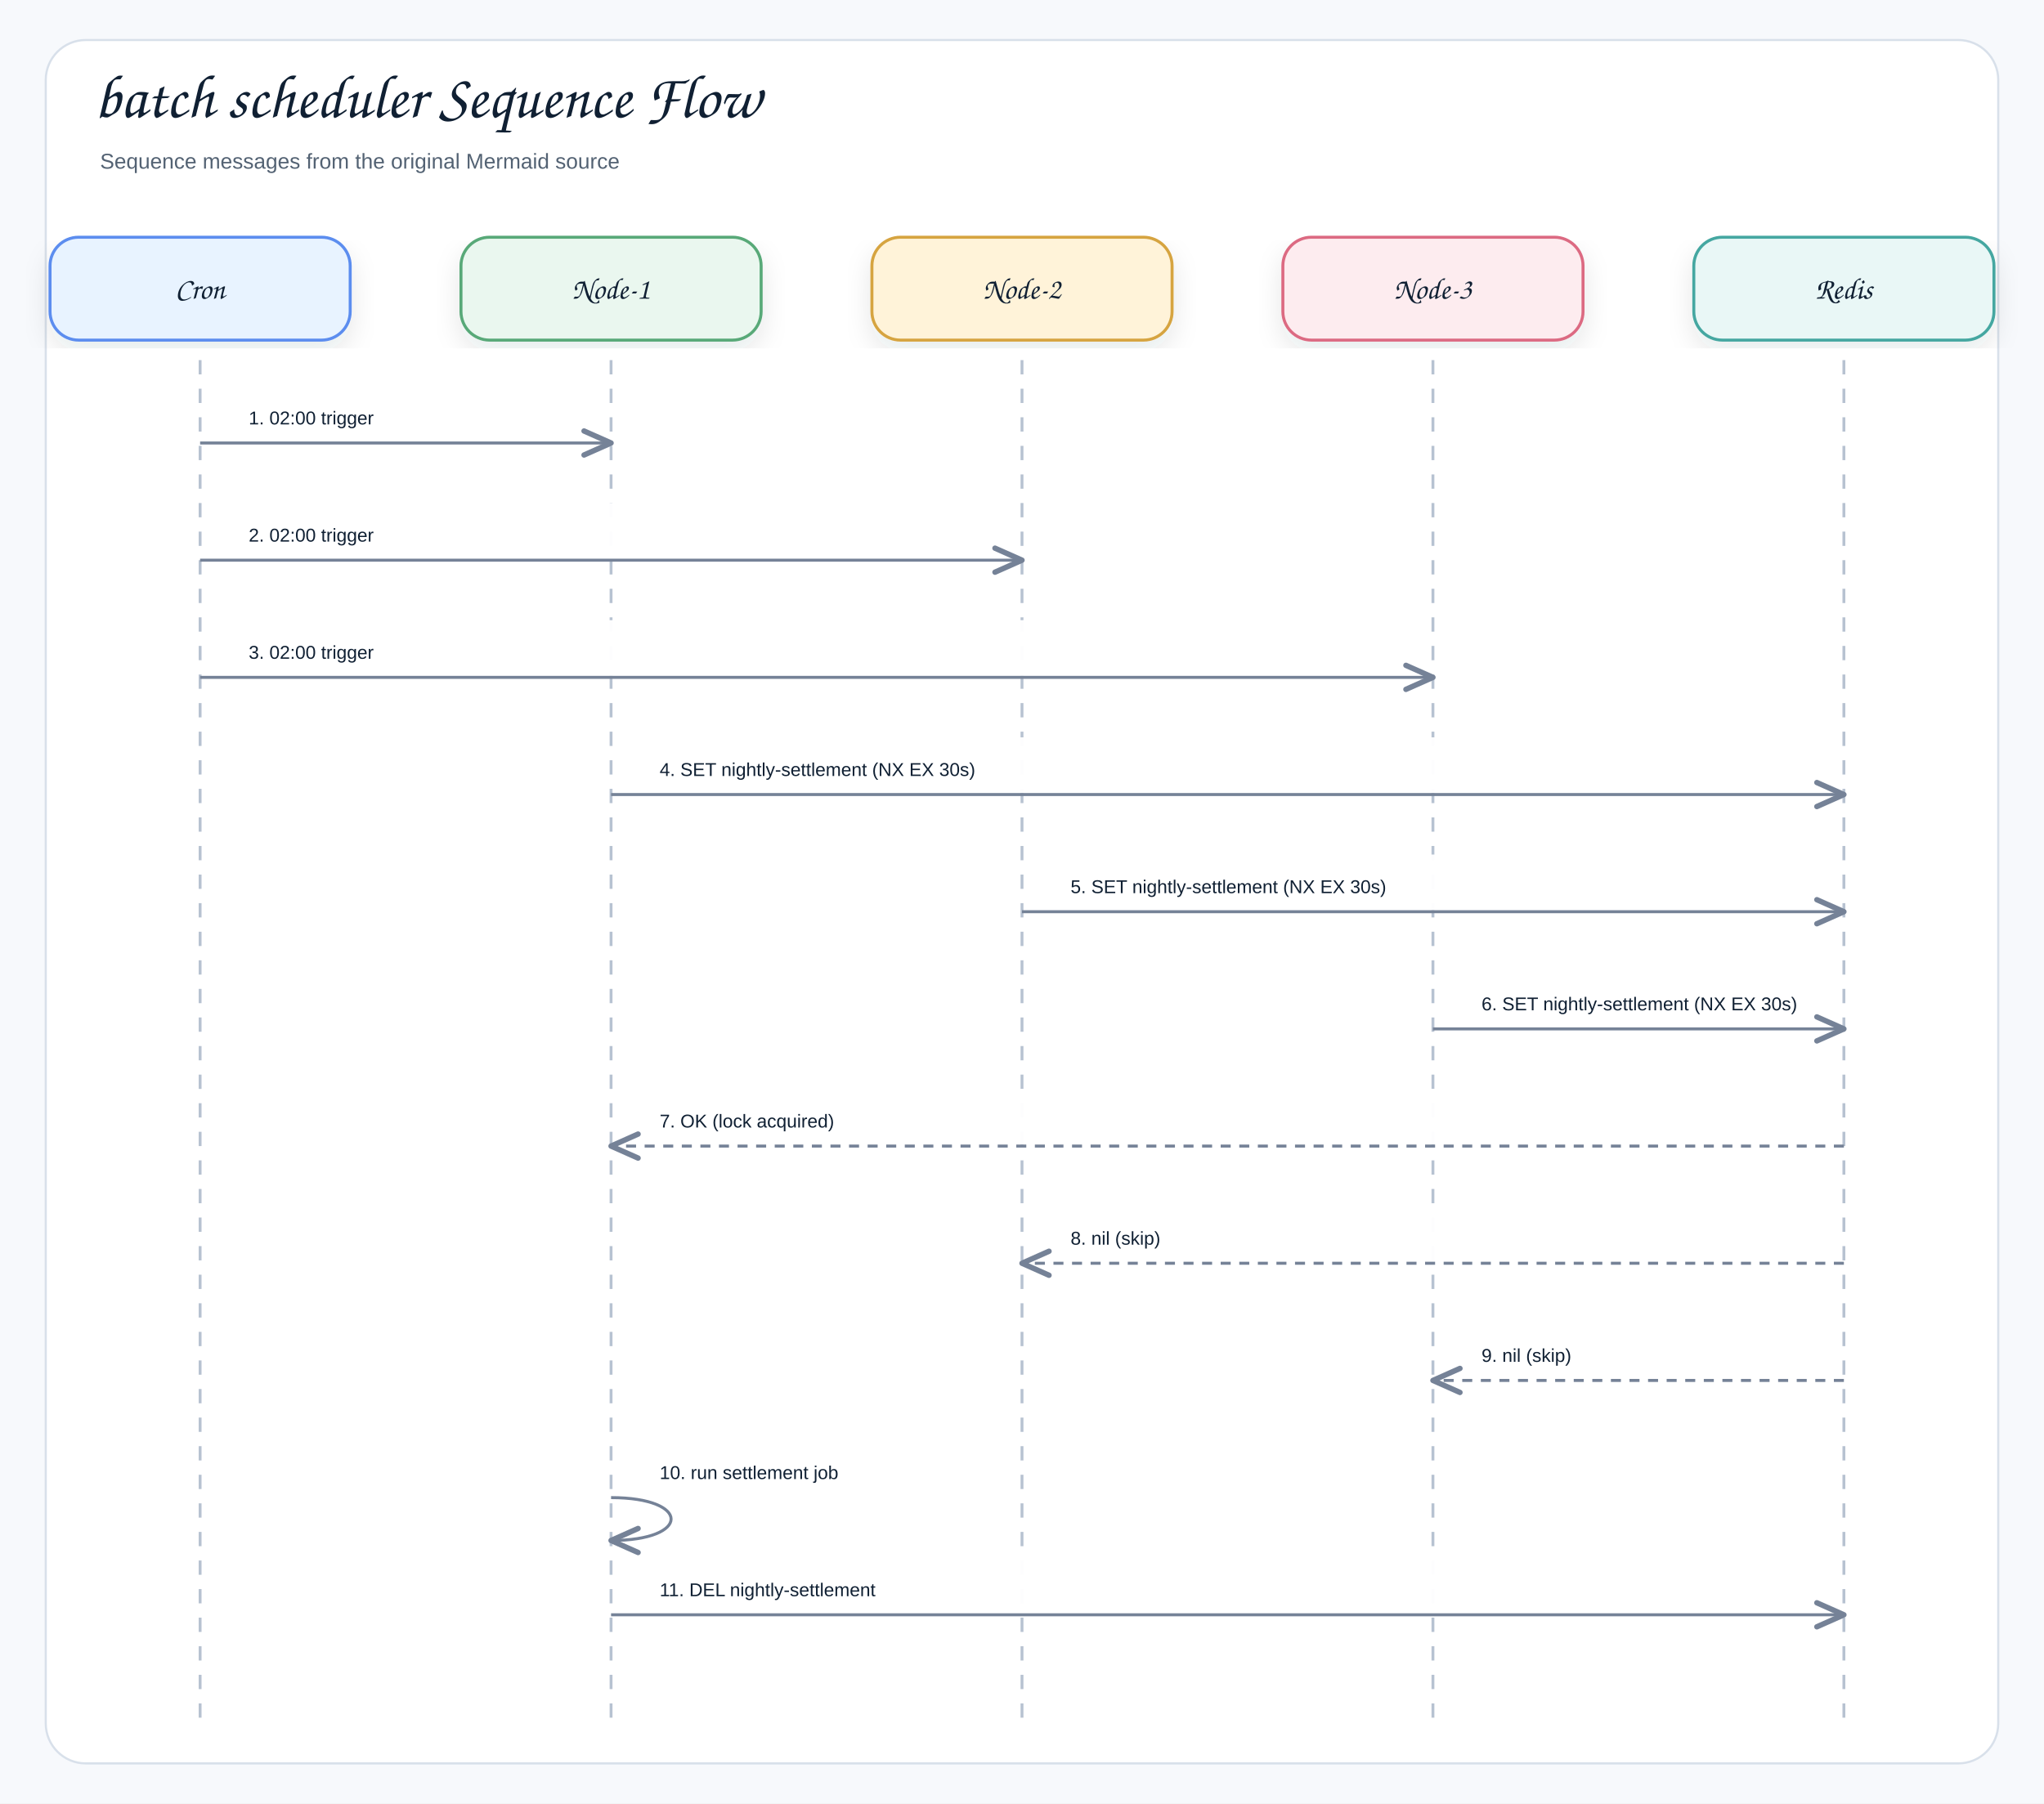
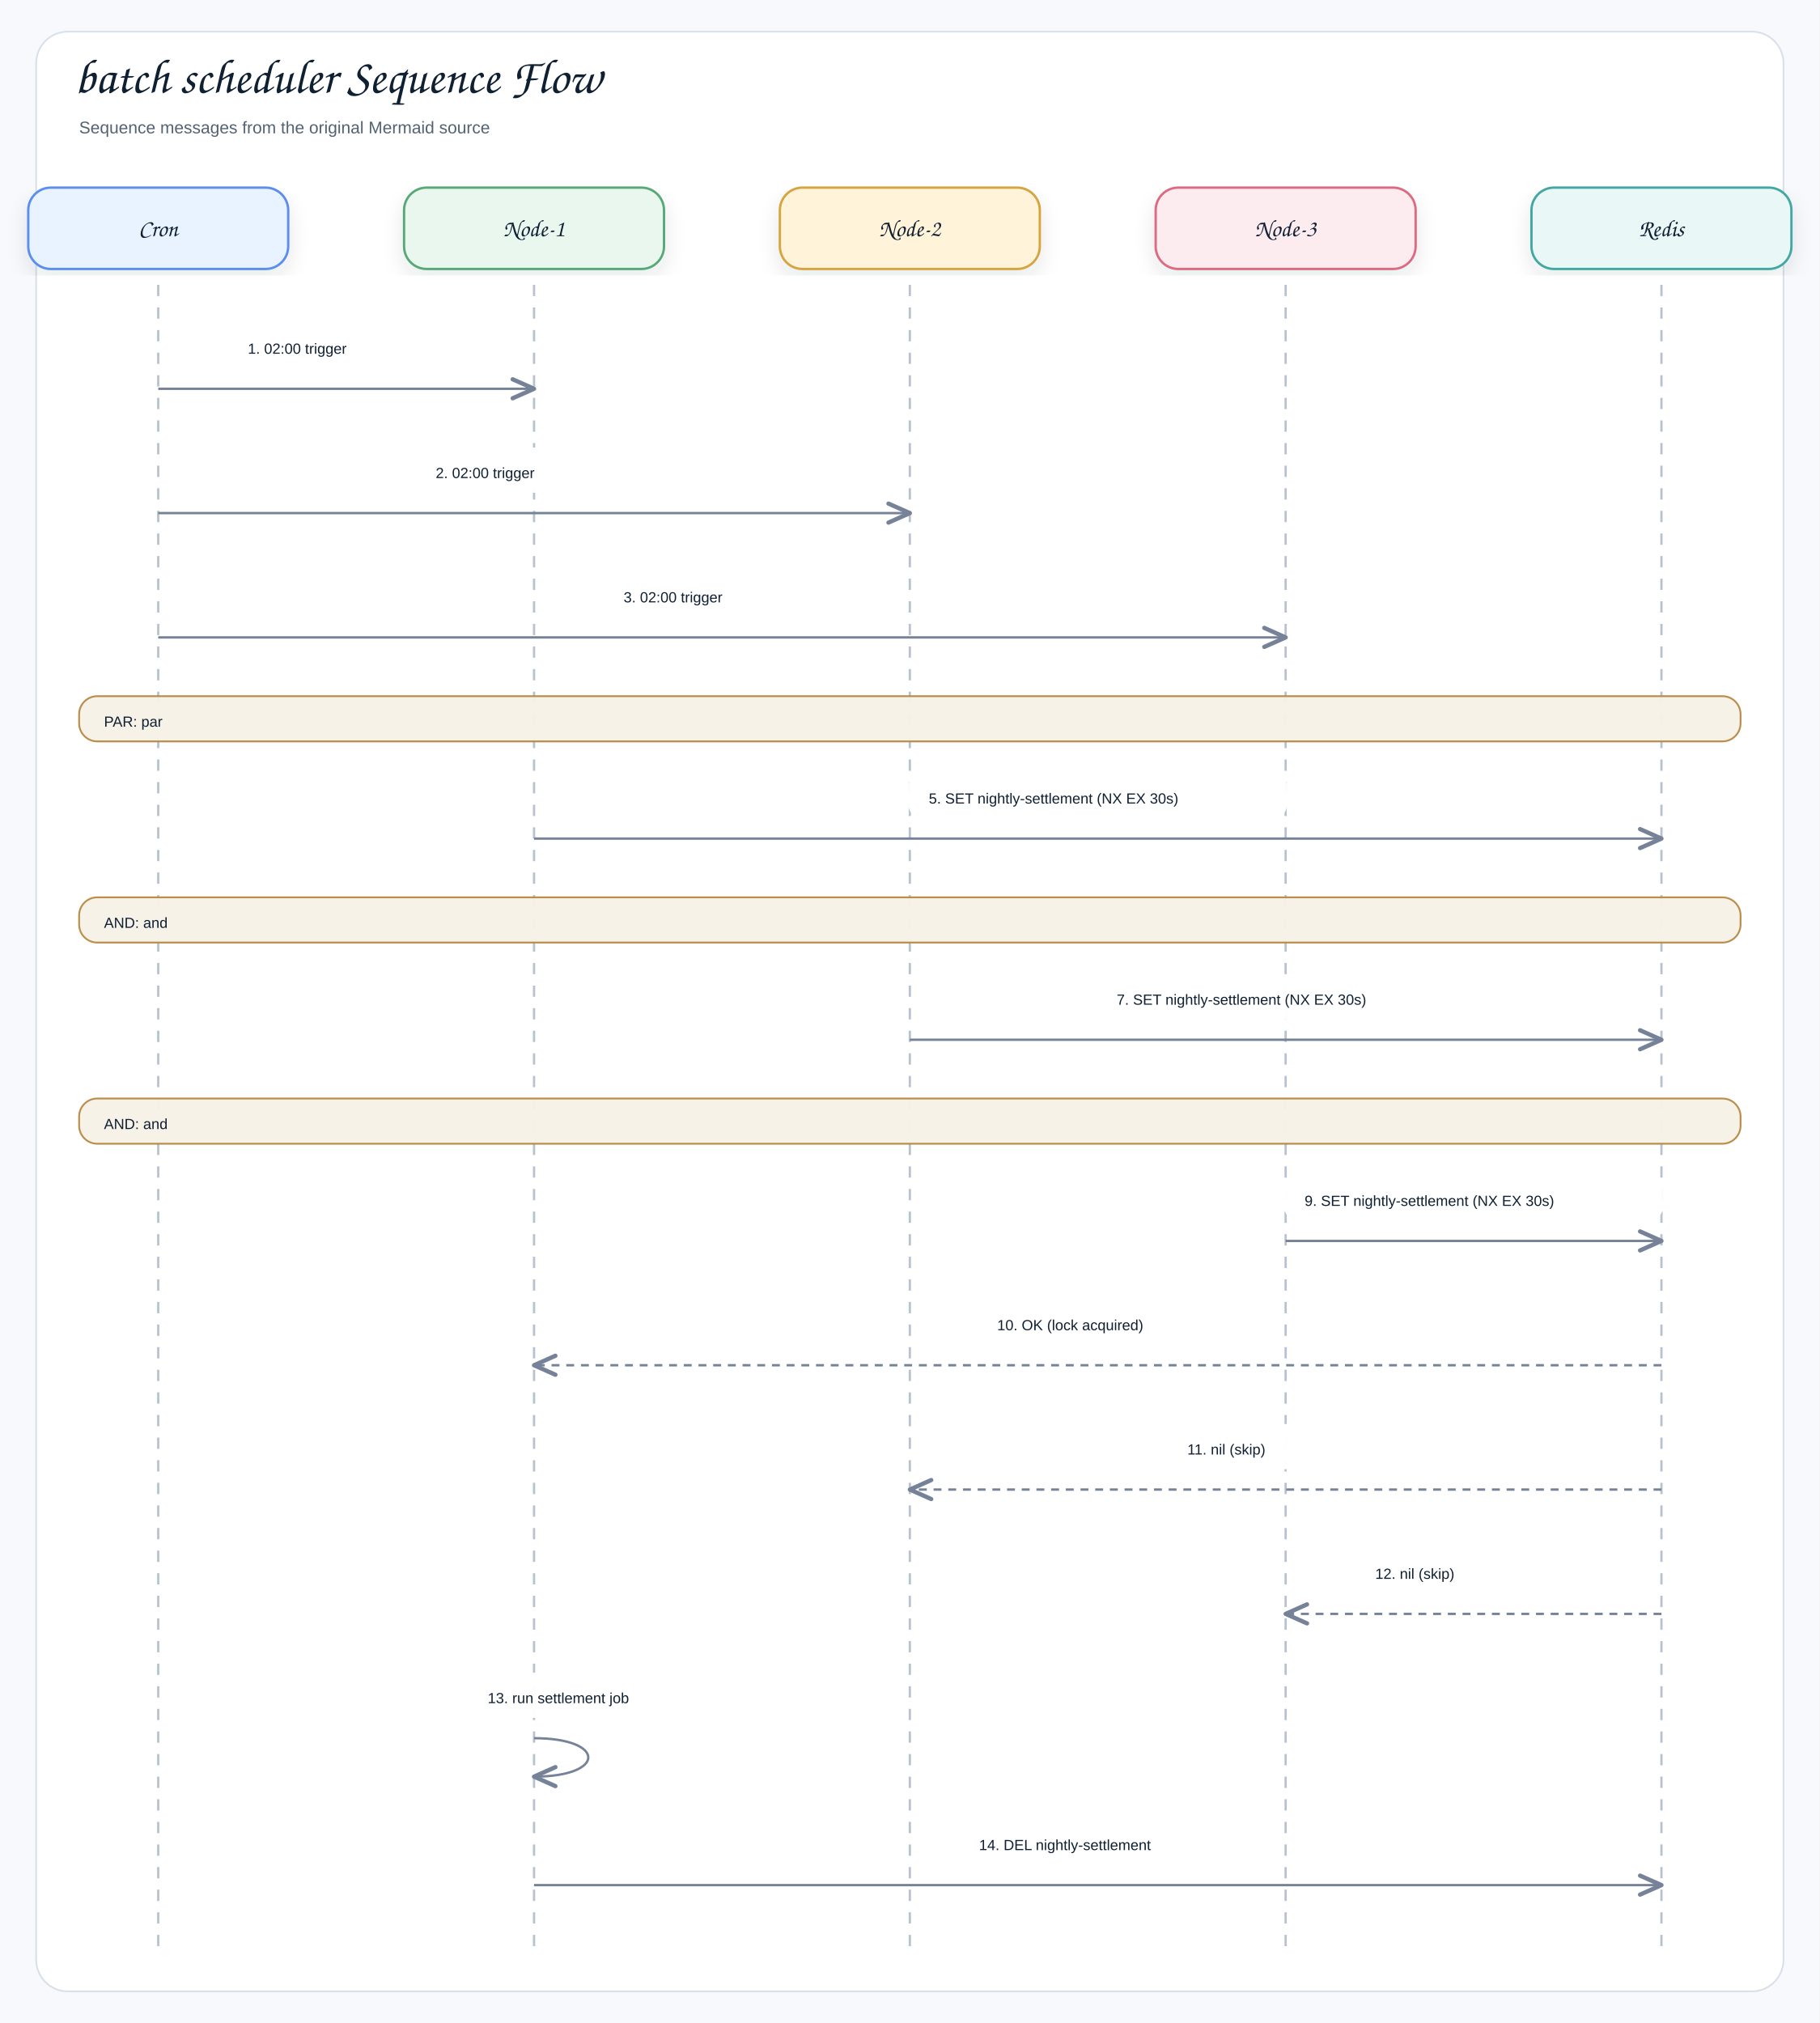
- <svg xmlns="http://www.w3.org/2000/svg" width="1430" height="1262" viewBox="0 0 1430 1262" role="img" aria-label="batch scheduler Sequence Flow">
+ <svg xmlns="http://www.w3.org/2000/svg" width="1610" height="1790" viewBox="0 0 1610 1790" role="img" aria-label="batch scheduler Sequence Flow">
  <defs>
    <filter id="shadow" x="-8%" y="-8%" width="116%" height="116%">
      <feDropShadow dx="0" dy="8" stdDeviation="9" flood-color="#1f2937" flood-opacity="0.10" />
    </filter>
    <marker id="openArrow" markerWidth="12" markerHeight="10" refX="10" refY="5" orient="auto" markerUnits="strokeWidth">
      <path d="M 1 1 L 10 5 L 1 9" fill="none" stroke="#758297" stroke-width="1.8" stroke-linecap="round" stroke-linejoin="round" />
    </marker>
    <marker id="inherit" markerWidth="14" markerHeight="12" refX="12" refY="6" orient="auto" markerUnits="strokeWidth">
      <path d="M 0 1 L 12 6 L 0 11 Z" fill="#ffffff" stroke="#758297" stroke-width="1.8" />
    </marker>
    <style>
    .canvas{fill:#f7f9fc}.frame{fill:#fff;stroke:#d8e0ea;stroke-width:1.5}
    .title{font-family:"Architects Daughter","Comic Sans MS","Comic Sans",cursive;font-size:43px;font-weight:400;fill:#102033}
    .subtitle{font-family:"Comic Sans MS","Comic Sans","Comic Neue",Arial,sans-serif;font-size:15px;font-weight:400;fill:#536273}
    .label{font-family:"Architects Daughter","Comic Sans MS","Comic Sans",cursive;font-size:25px;font-weight:400;fill:#102033}
    .smallLabel{font-family:"Architects Daughter","Comic Sans MS","Comic Sans",cursive;font-size:21px;font-weight:400;fill:#102033}
    .mono{font-family:"Comic Sans MS","Comic Sans","Comic Neue",Arial,sans-serif;font-size:12px;font-weight:400;fill:#102033}
    .small{font-family:"Comic Sans MS","Comic Sans","Comic Neue",Arial,sans-serif;font-size:12px;font-weight:400;fill:#536273}
    .strong{font-family:"Comic Sans MS","Comic Sans","Comic Neue",Arial,sans-serif;font-size:13px;font-weight:400;fill:#102033}
    .card{stroke-width:2.1;filter:url(#shadow)}.compartment{stroke-width:1.5;fill:none}
    .line{stroke:#758297;stroke-width:2.1;fill:none;marker-end:url(#openArrow)}
    .plainLine{stroke:#758297;stroke-width:2.1;fill:none}
    .dashed{stroke:#758297;stroke-width:2.1;stroke-dasharray:7 6;fill:none;marker-end:url(#openArrow)}
    .inheritLine{stroke:#758297;stroke-width:2.2;fill:none;marker-end:url(#inherit)}
    .implLine{stroke:#758297;stroke-width:2.2;stroke-dasharray:8 7;fill:none;marker-end:url(#inherit)}
  </style>
  </defs>
-   <rect class="canvas" width="1430" height="1262" />
-   <rect class="frame" x="32" y="28" width="1366" height="1206" rx="28" />
+   <rect class="canvas" width="1610" height="1790" />
+   <rect class="frame" x="32" y="28" width="1546" height="1734" rx="28" />
  <text class="title" x="66" y="82">batch scheduler Sequence Flow</text>
  <text class="subtitle" x="70" y="118">Sequence messages from the original Mermaid source</text>
-   <rect class="card" x="35" y="166" width="210" height="72" rx="20" fill="#E8F3FF" stroke="#5B8DEF" />
+   <rect class="card" x="25" y="166" width="230" height="72" rx="20" fill="#E8F3FF" stroke="#5B8DEF" />
  <text class="smallLabel" x="140" y="209" text-anchor="middle">Cron</text>
-   <line x1="140" y1="252" x2="140" y2="1202" stroke="#b7c2d1" stroke-width="2" stroke-dasharray="10 10" />
-   <rect class="card" x="322.5" y="166" width="210" height="72" rx="20" fill="#EAF7EF" stroke="#58A978" />
-   <text class="smallLabel" x="427.5" y="209" text-anchor="middle">Node-1</text>
-   <line x1="427.5" y1="252" x2="427.5" y2="1202" stroke="#b7c2d1" stroke-width="2" stroke-dasharray="10 10" />
-   <rect class="card" x="610" y="166" width="210" height="72" rx="20" fill="#FFF3D9" stroke="#D6A441" />
-   <text class="smallLabel" x="715" y="209" text-anchor="middle">Node-2</text>
-   <line x1="715" y1="252" x2="715" y2="1202" stroke="#b7c2d1" stroke-width="2" stroke-dasharray="10 10" />
-   <rect class="card" x="897.5" y="166" width="210" height="72" rx="20" fill="#FDECEF" stroke="#DC6B82" />
-   <text class="smallLabel" x="1002.5" y="209" text-anchor="middle">Node-3</text>
-   <line x1="1002.5" y1="252" x2="1002.5" y2="1202" stroke="#b7c2d1" stroke-width="2" stroke-dasharray="10 10" />
-   <rect class="card" x="1185" y="166" width="210" height="72" rx="20" fill="#E9F7F6" stroke="#45A7A1" />
-   <text class="smallLabel" x="1290" y="209" text-anchor="middle">Redis</text>
-   <line x1="1290" y1="252" x2="1290" y2="1202" stroke="#b7c2d1" stroke-width="2" stroke-dasharray="10 10" />
-   <rect x="158" y="270" width="251.5" height="39" rx="12" fill="#ffffff" opacity="0.97" />
-   <text class="strong" x="174" y="297" text-anchor="start">1. 02:00 trigger</text>
-   <path class="line" d="M140 310 L427.5 310" />
-   <rect x="158" y="352" width="539" height="39" rx="12" fill="#ffffff" opacity="0.97" />
-   <text class="strong" x="174" y="379" text-anchor="start">2. 02:00 trigger</text>
-   <path class="line" d="M140 392 L715 392" />
-   <rect x="158" y="434" width="826.5" height="39" rx="12" fill="#ffffff" opacity="0.97" />
-   <text class="strong" x="174" y="461" text-anchor="start">3. 02:00 trigger</text>
-   <path class="line" d="M140 474 L1002.5 474" />
-   <rect x="445.5" y="516" width="826.5" height="39" rx="12" fill="#ffffff" opacity="0.97" />
-   <text class="strong" x="461.5" y="543" text-anchor="start">4. SET nightly-settlement (NX EX 30s)</text>
-   <path class="line" d="M427.5 556 L1290 556" />
-   <rect x="733" y="598" width="539" height="39" rx="12" fill="#ffffff" opacity="0.97" />
-   <text class="strong" x="749" y="625" text-anchor="start">5. SET nightly-settlement (NX EX 30s)</text>
-   <path class="line" d="M715 638 L1290 638" />
-   <rect x="1020.5" y="680" width="251.5" height="39" rx="12" fill="#ffffff" opacity="0.97" />
-   <text class="strong" x="1036.5" y="707" text-anchor="start">6. SET nightly-settlement (NX EX 30s)</text>
-   <path class="line" d="M1002.5 720 L1290 720" />
-   <rect x="445.5" y="762" width="826.5" height="39" rx="12" fill="#ffffff" opacity="0.97" />
-   <text class="strong" x="461.5" y="789" text-anchor="start">7. OK (lock acquired)</text>
-   <path class="dashed" d="M1290 802 L427.5 802" />
-   <rect x="733" y="844" width="539" height="39" rx="12" fill="#ffffff" opacity="0.97" />
-   <text class="strong" x="749" y="871" text-anchor="start">8. nil (skip)</text>
-   <path class="dashed" d="M1290 884 L715 884" />
-   <rect x="1020.5" y="926" width="251.5" height="39" rx="12" fill="#ffffff" opacity="0.97" />
-   <text class="strong" x="1036.5" y="953" text-anchor="start">9. nil (skip)</text>
-   <path class="dashed" d="M1290 966 L1002.5 966" />
-   <rect x="445.5" y="1008" width="190" height="39" rx="12" fill="#ffffff" opacity="0.97" />
-   <text class="strong" x="461.5" y="1035" text-anchor="start">10. run settlement job</text>
-   <path class="line" d="M427.5 1048 C483.5 1048 483.5 1078 427.5 1078" />
-   <rect x="445.5" y="1090" width="826.5" height="39" rx="12" fill="#ffffff" opacity="0.97" />
-   <text class="strong" x="461.5" y="1117" text-anchor="start">11. DEL nightly-settlement</text>
-   <path class="line" d="M427.5 1130 L1290 1130" />
+   <line class="lifeline" x1="140" y1="252" x2="140" y2="1730" stroke="#b7c2d1" stroke-width="2" stroke-dasharray="10 10" />
+   <rect class="card" x="357.5" y="166" width="230" height="72" rx="20" fill="#EAF7EF" stroke="#58A978" />
+   <text class="smallLabel" x="472.5" y="209" text-anchor="middle">Node-1</text>
+   <line class="lifeline" x1="472.5" y1="252" x2="472.5" y2="1730" stroke="#b7c2d1" stroke-width="2" stroke-dasharray="10 10" />
+   <rect class="card" x="690" y="166" width="230" height="72" rx="20" fill="#FFF3D9" stroke="#D6A441" />
+   <text class="smallLabel" x="805" y="209" text-anchor="middle">Node-2</text>
+   <line class="lifeline" x1="805" y1="252" x2="805" y2="1730" stroke="#b7c2d1" stroke-width="2" stroke-dasharray="10 10" />
+   <rect class="card" x="1022.5" y="166" width="230" height="72" rx="20" fill="#FDECEF" stroke="#DC6B82" />
+   <text class="smallLabel" x="1137.5" y="209" text-anchor="middle">Node-3</text>
+   <line class="lifeline" x1="1137.5" y1="252" x2="1137.5" y2="1730" stroke="#b7c2d1" stroke-width="2" stroke-dasharray="10 10" />
+   <rect class="card" x="1355" y="166" width="230" height="72" rx="20" fill="#E9F7F6" stroke="#45A7A1" />
+   <text class="smallLabel" x="1470" y="209" text-anchor="middle">Redis</text>
+   <line class="lifeline" x1="1470" y1="252" x2="1470" y2="1730" stroke="#b7c2d1" stroke-width="2" stroke-dasharray="10 10" />
+   <rect x="201.25" y="286" width="210" height="40" rx="12" fill="#ffffff" opacity="0.97" />
+   <text class="strong" x="219.25" y="313" text-anchor="start">1. 02:00 trigger</text>
+   <path class="line" d="M140 344 L472.5 344" />
+   <rect x="367.5" y="396" width="210" height="40" rx="12" fill="#ffffff" opacity="0.97" />
+   <text class="strong" x="385.5" y="423" text-anchor="start">2. 02:00 trigger</text>
+   <path class="line" d="M140 454 L805 454" />
+   <rect x="533.75" y="506" width="210" height="40" rx="12" fill="#ffffff" opacity="0.97" />
+   <text class="strong" x="551.75" y="533" text-anchor="start">3. 02:00 trigger</text>
+   <path class="line" d="M140 564 L1137.5 564" />
+   <rect x="70" y="616" width="1470" height="40" rx="16" fill="#F7F1E7" stroke="#B88A44" stroke-width="1.6" opacity="0.96" />
+   <text class="strong" x="92" y="643" text-anchor="start">PAR: par</text>
+   <rect x="803.75" y="684" width="335" height="40" rx="12" fill="#ffffff" opacity="0.97" />
+   <text class="strong" x="821.75" y="711" text-anchor="start">5. SET nightly-settlement (NX EX 30s)</text>
+   <path class="line" d="M472.5 742 L1470 742" />
+   <rect x="70" y="794" width="1470" height="40" rx="16" fill="#F7F1E7" stroke="#B88A44" stroke-width="1.6" opacity="0.96" />
+   <text class="strong" x="92" y="821" text-anchor="start">AND: and</text>
+   <rect x="970" y="862" width="335" height="40" rx="12" fill="#ffffff" opacity="0.97" />
+   <text class="strong" x="988" y="889" text-anchor="start">7. SET nightly-settlement (NX EX 30s)</text>
+   <path class="line" d="M805 920 L1470 920" />
+   <rect x="70" y="972" width="1470" height="40" rx="16" fill="#F7F1E7" stroke="#B88A44" stroke-width="1.6" opacity="0.96" />
+   <text class="strong" x="92" y="999" text-anchor="start">AND: and</text>
+   <rect x="1136.25" y="1040" width="335" height="40" rx="12" fill="#ffffff" opacity="0.97" />
+   <text class="strong" x="1154.25" y="1067" text-anchor="start">9. SET nightly-settlement (NX EX 30s)</text>
+   <path class="line" d="M1137.5 1098 L1470 1098" />
+   <rect x="864.25" y="1150" width="214" height="40" rx="12" fill="#ffffff" opacity="0.97" />
+   <text class="strong" x="882.25" y="1177" text-anchor="start">10. OK (lock acquired)</text>
+   <path class="dashed" d="M1470 1208 L472.5 1208" />
+   <rect x="1032.5" y="1260" width="210" height="40" rx="12" fill="#ffffff" opacity="0.97" />
+   <text class="strong" x="1050.5" y="1287" text-anchor="start">11. nil (skip)</text>
+   <path class="dashed" d="M1470 1318 L805 1318" />
+   <rect x="1198.75" y="1370" width="210" height="40" rx="12" fill="#ffffff" opacity="0.97" />
+   <text class="strong" x="1216.75" y="1397" text-anchor="start">12. nil (skip)</text>
+   <path class="dashed" d="M1470 1428 L1137.5 1428" />
+   <rect x="413.5" y="1480" width="214" height="40" rx="12" fill="#ffffff" opacity="0.97" />
+   <text class="strong" x="431.5" y="1507" text-anchor="start">13. run settlement job</text>
+   <path class="line" d="M472.5 1538 C536.5 1538 536.5 1572 472.5 1572" />
+   <rect x="848.25" y="1610" width="246" height="40" rx="12" fill="#ffffff" opacity="0.97" />
+   <text class="strong" x="866.25" y="1637" text-anchor="start">14. DEL nightly-settlement</text>
+   <path class="line" d="M472.5 1668 L1470 1668" />
</svg>
